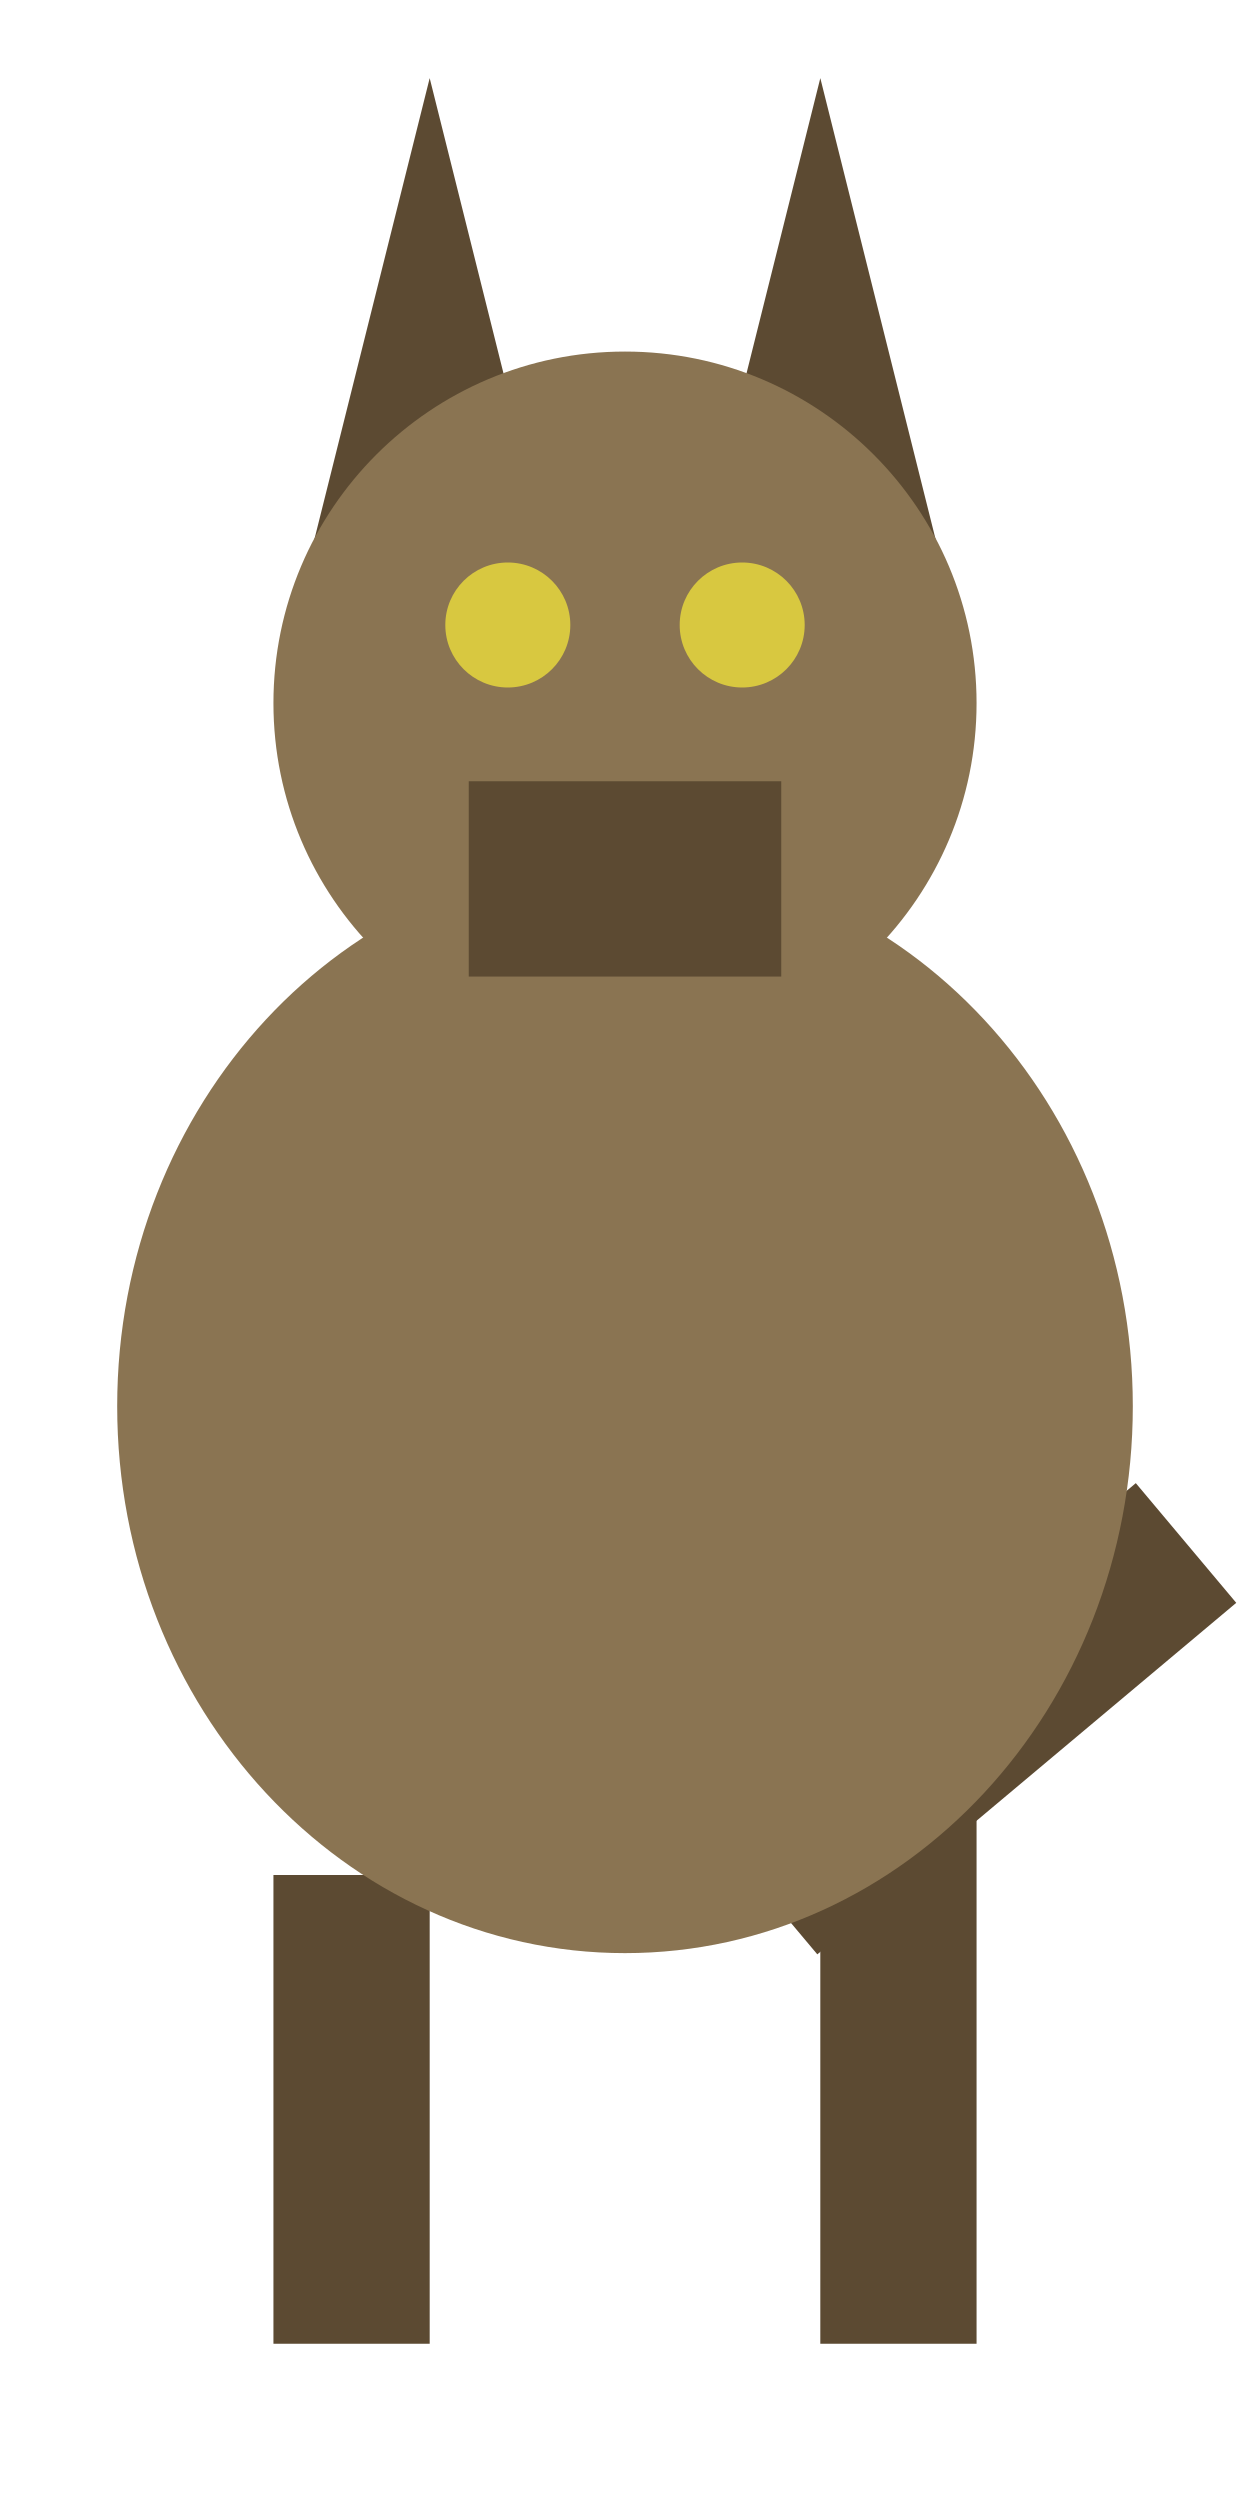
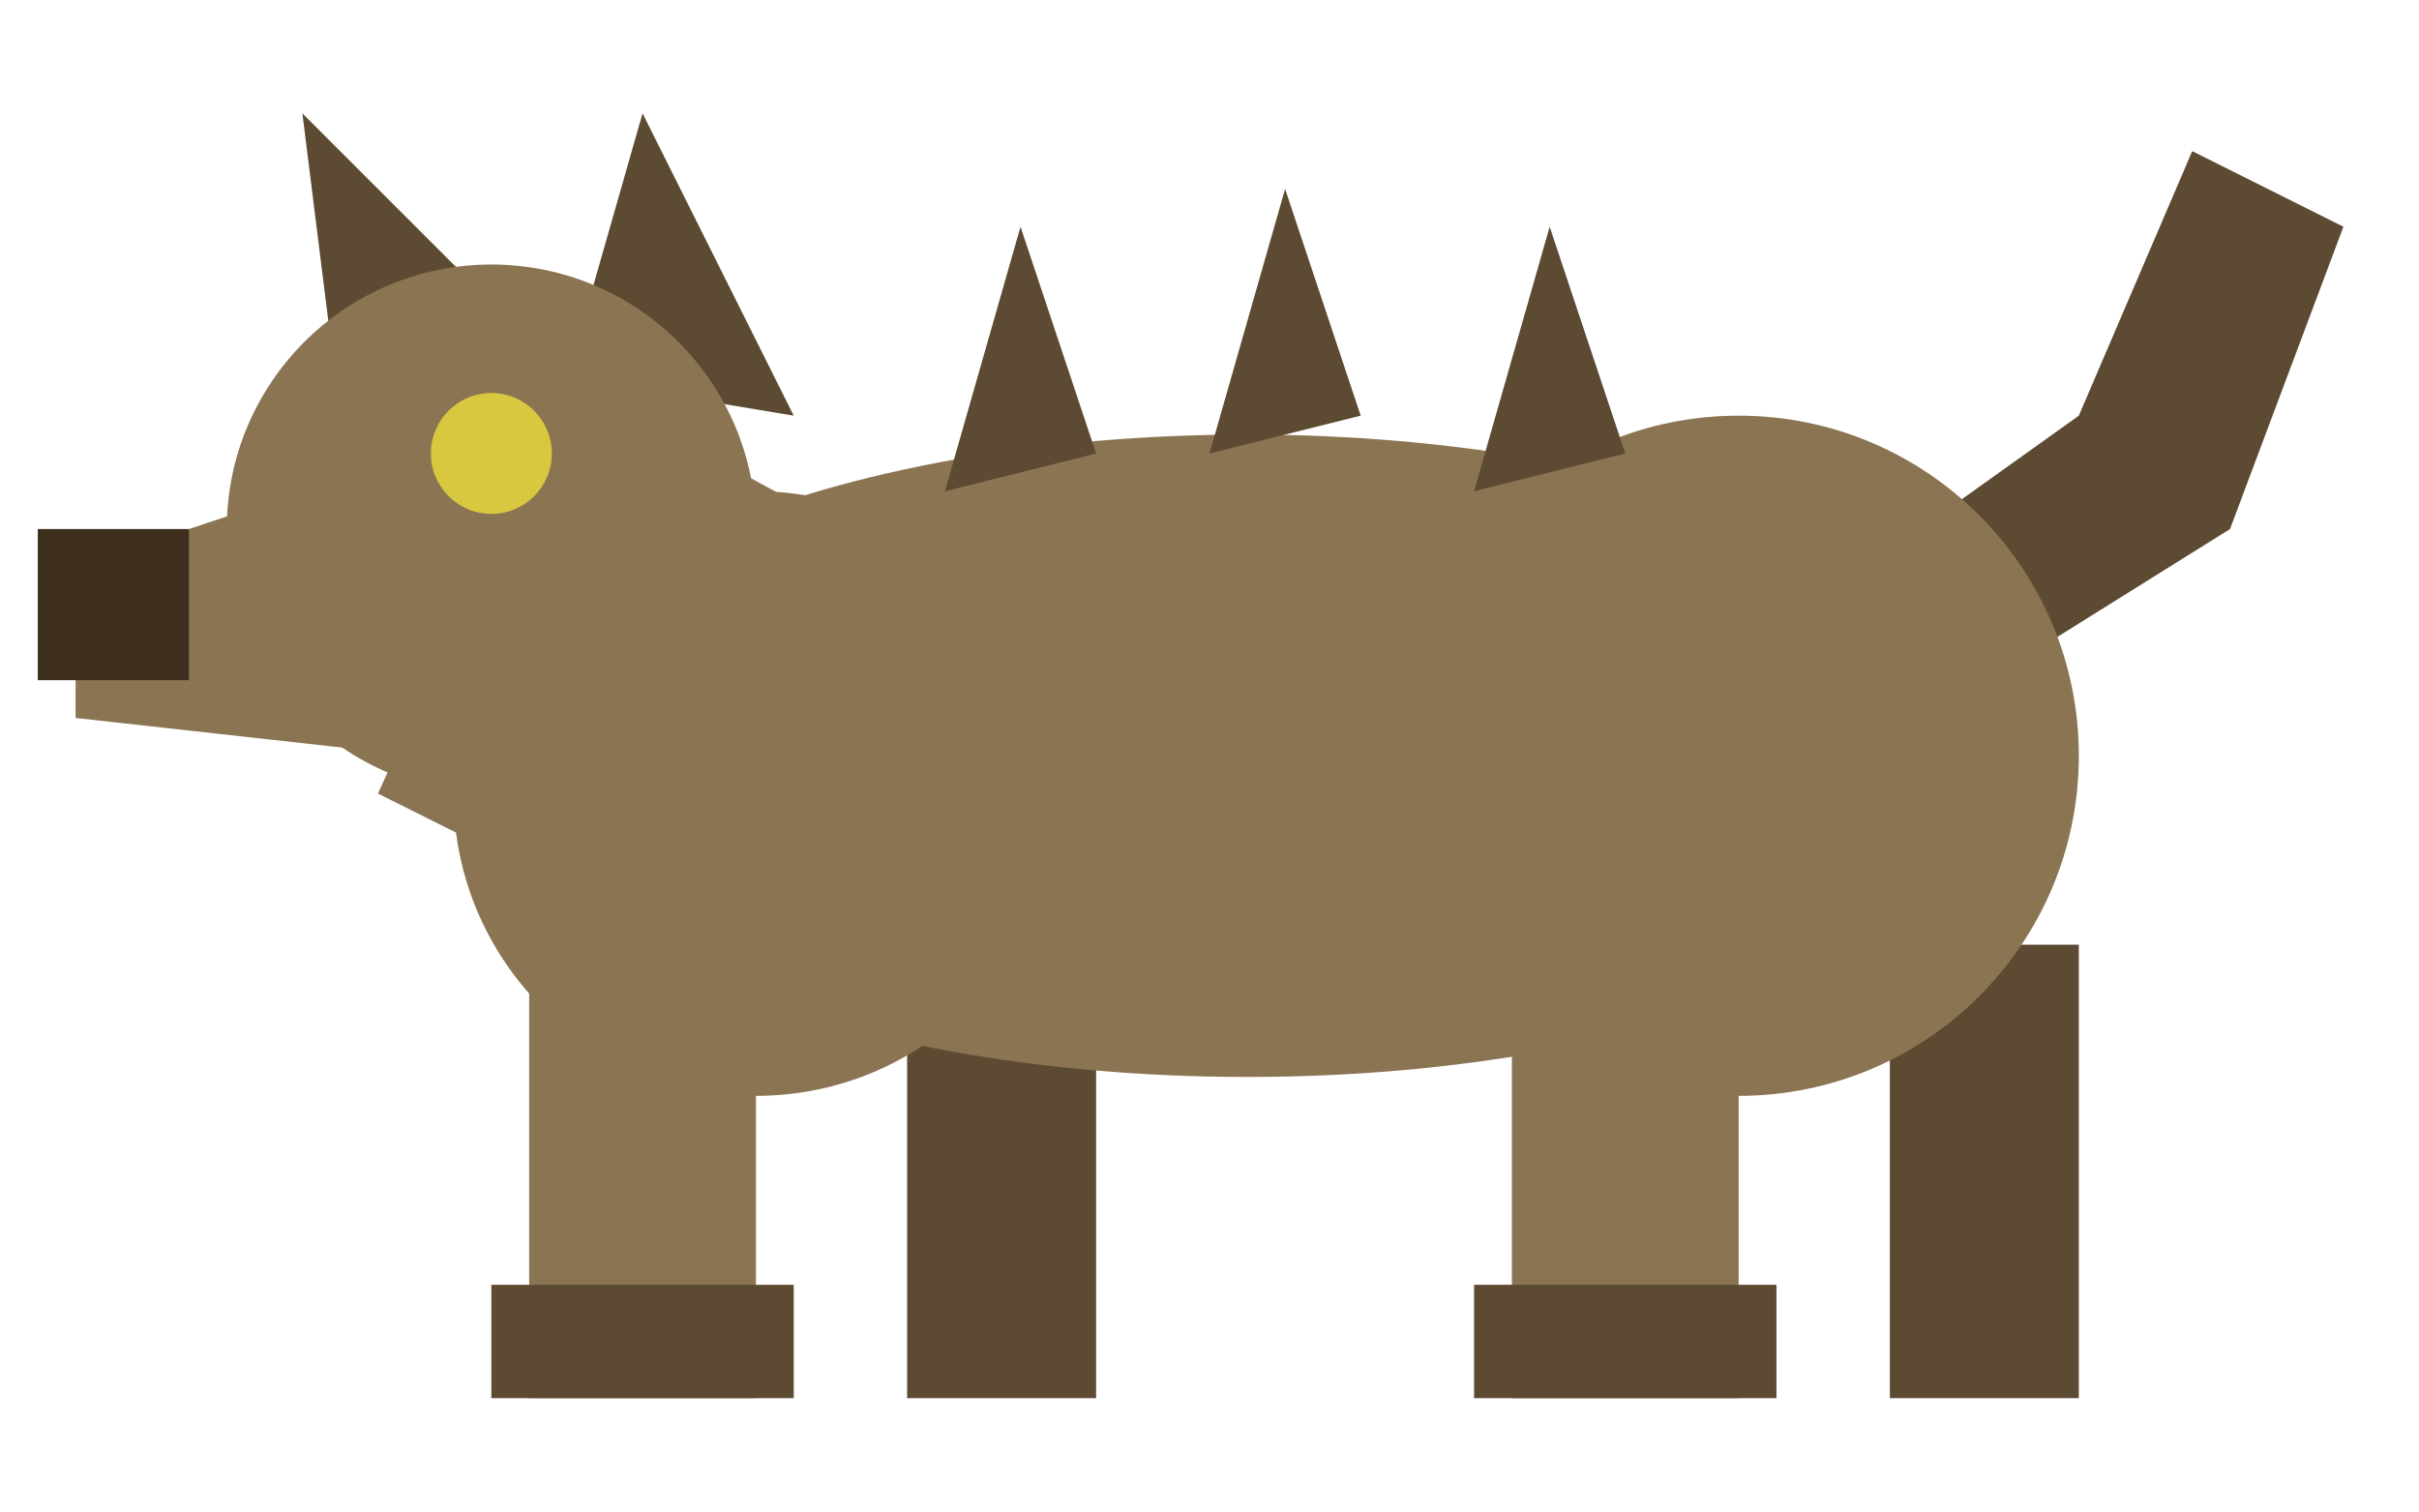
- <svg xmlns="http://www.w3.org/2000/svg" width="32" height="64" viewBox="0 0 32 64">
-   <rect x="7" y="48" width="4" height="12" fill="#5C4A32" />
-   <rect x="21" y="44" width="4" height="16" fill="#5C4A32" />
-   <rect x="23" y="37" width="4" height="14" fill="#5C4A32" transform="rotate(50 25 44)" />
-   <ellipse cx="16" cy="36" rx="13" ry="14" fill="#8A7452" />
-   <polygon points="8,14 11,2 14,14" fill="#5C4A32" />
-   <polygon points="18,14 21,2 24,14" fill="#5C4A32" />
-   <circle cx="16" cy="18" r="9" fill="#8A7452" />
-   <rect x="12" y="20" width="8" height="5" fill="#5C4A32" />
-   <circle cx="13" cy="16" r="1.6" fill="#D8C840" />
-   <circle cx="19" cy="16" r="1.6" fill="#D8C840" />
+ <svg xmlns="http://www.w3.org/2000/svg" width="64" height="40" viewBox="0 0 64 40">
+   <rect x="50" y="25" width="5" height="12" fill="#5C4A32" />
+   <rect x="24" y="25" width="5" height="12" fill="#5C4A32" />
+   <polygon points="48,16 55,11 58,4 62,6 59,14 51,19" fill="#5C4A32" />
+   <ellipse cx="33" cy="20" rx="20" ry="8.5" fill="#8A7452" />
+   <circle cx="46" cy="20" r="9" fill="#8A7452" />
+   <polygon points="25,13 27,6 29,12" fill="#5C4A32" />
+   <polygon points="32,12 34,5 36,11" fill="#5C4A32" />
+   <polygon points="39,13 41,6 43,12" fill="#5C4A32" />
+   <polygon points="10,21 15,10 26,16 22,27" fill="#8A7452" />
+   <circle cx="20" cy="21" r="8" fill="#8A7452" />
+   <rect x="40" y="26" width="6" height="11" fill="#8A7452" />
+   <rect x="14" y="26" width="6" height="11" fill="#8A7452" />
+   <rect x="39" y="34" width="8" height="3" fill="#5C4A32" />
+   <rect x="13" y="34" width="8" height="3" fill="#5C4A32" />
+   <polygon points="9,11 8,3 15,10" fill="#5C4A32" />
+   <polygon points="15,10 17,3 21,11" fill="#5C4A32" />
+   <circle cx="13" cy="14" r="7" fill="#8A7452" />
+   <polygon points="2,15 11,12 11,20 2,19" fill="#8A7452" />
+   <rect x="1" y="14" width="4" height="4" fill="#3E2E1E" />
+   <circle cx="13" cy="12" r="1.6" fill="#D8C840" />
</svg>
